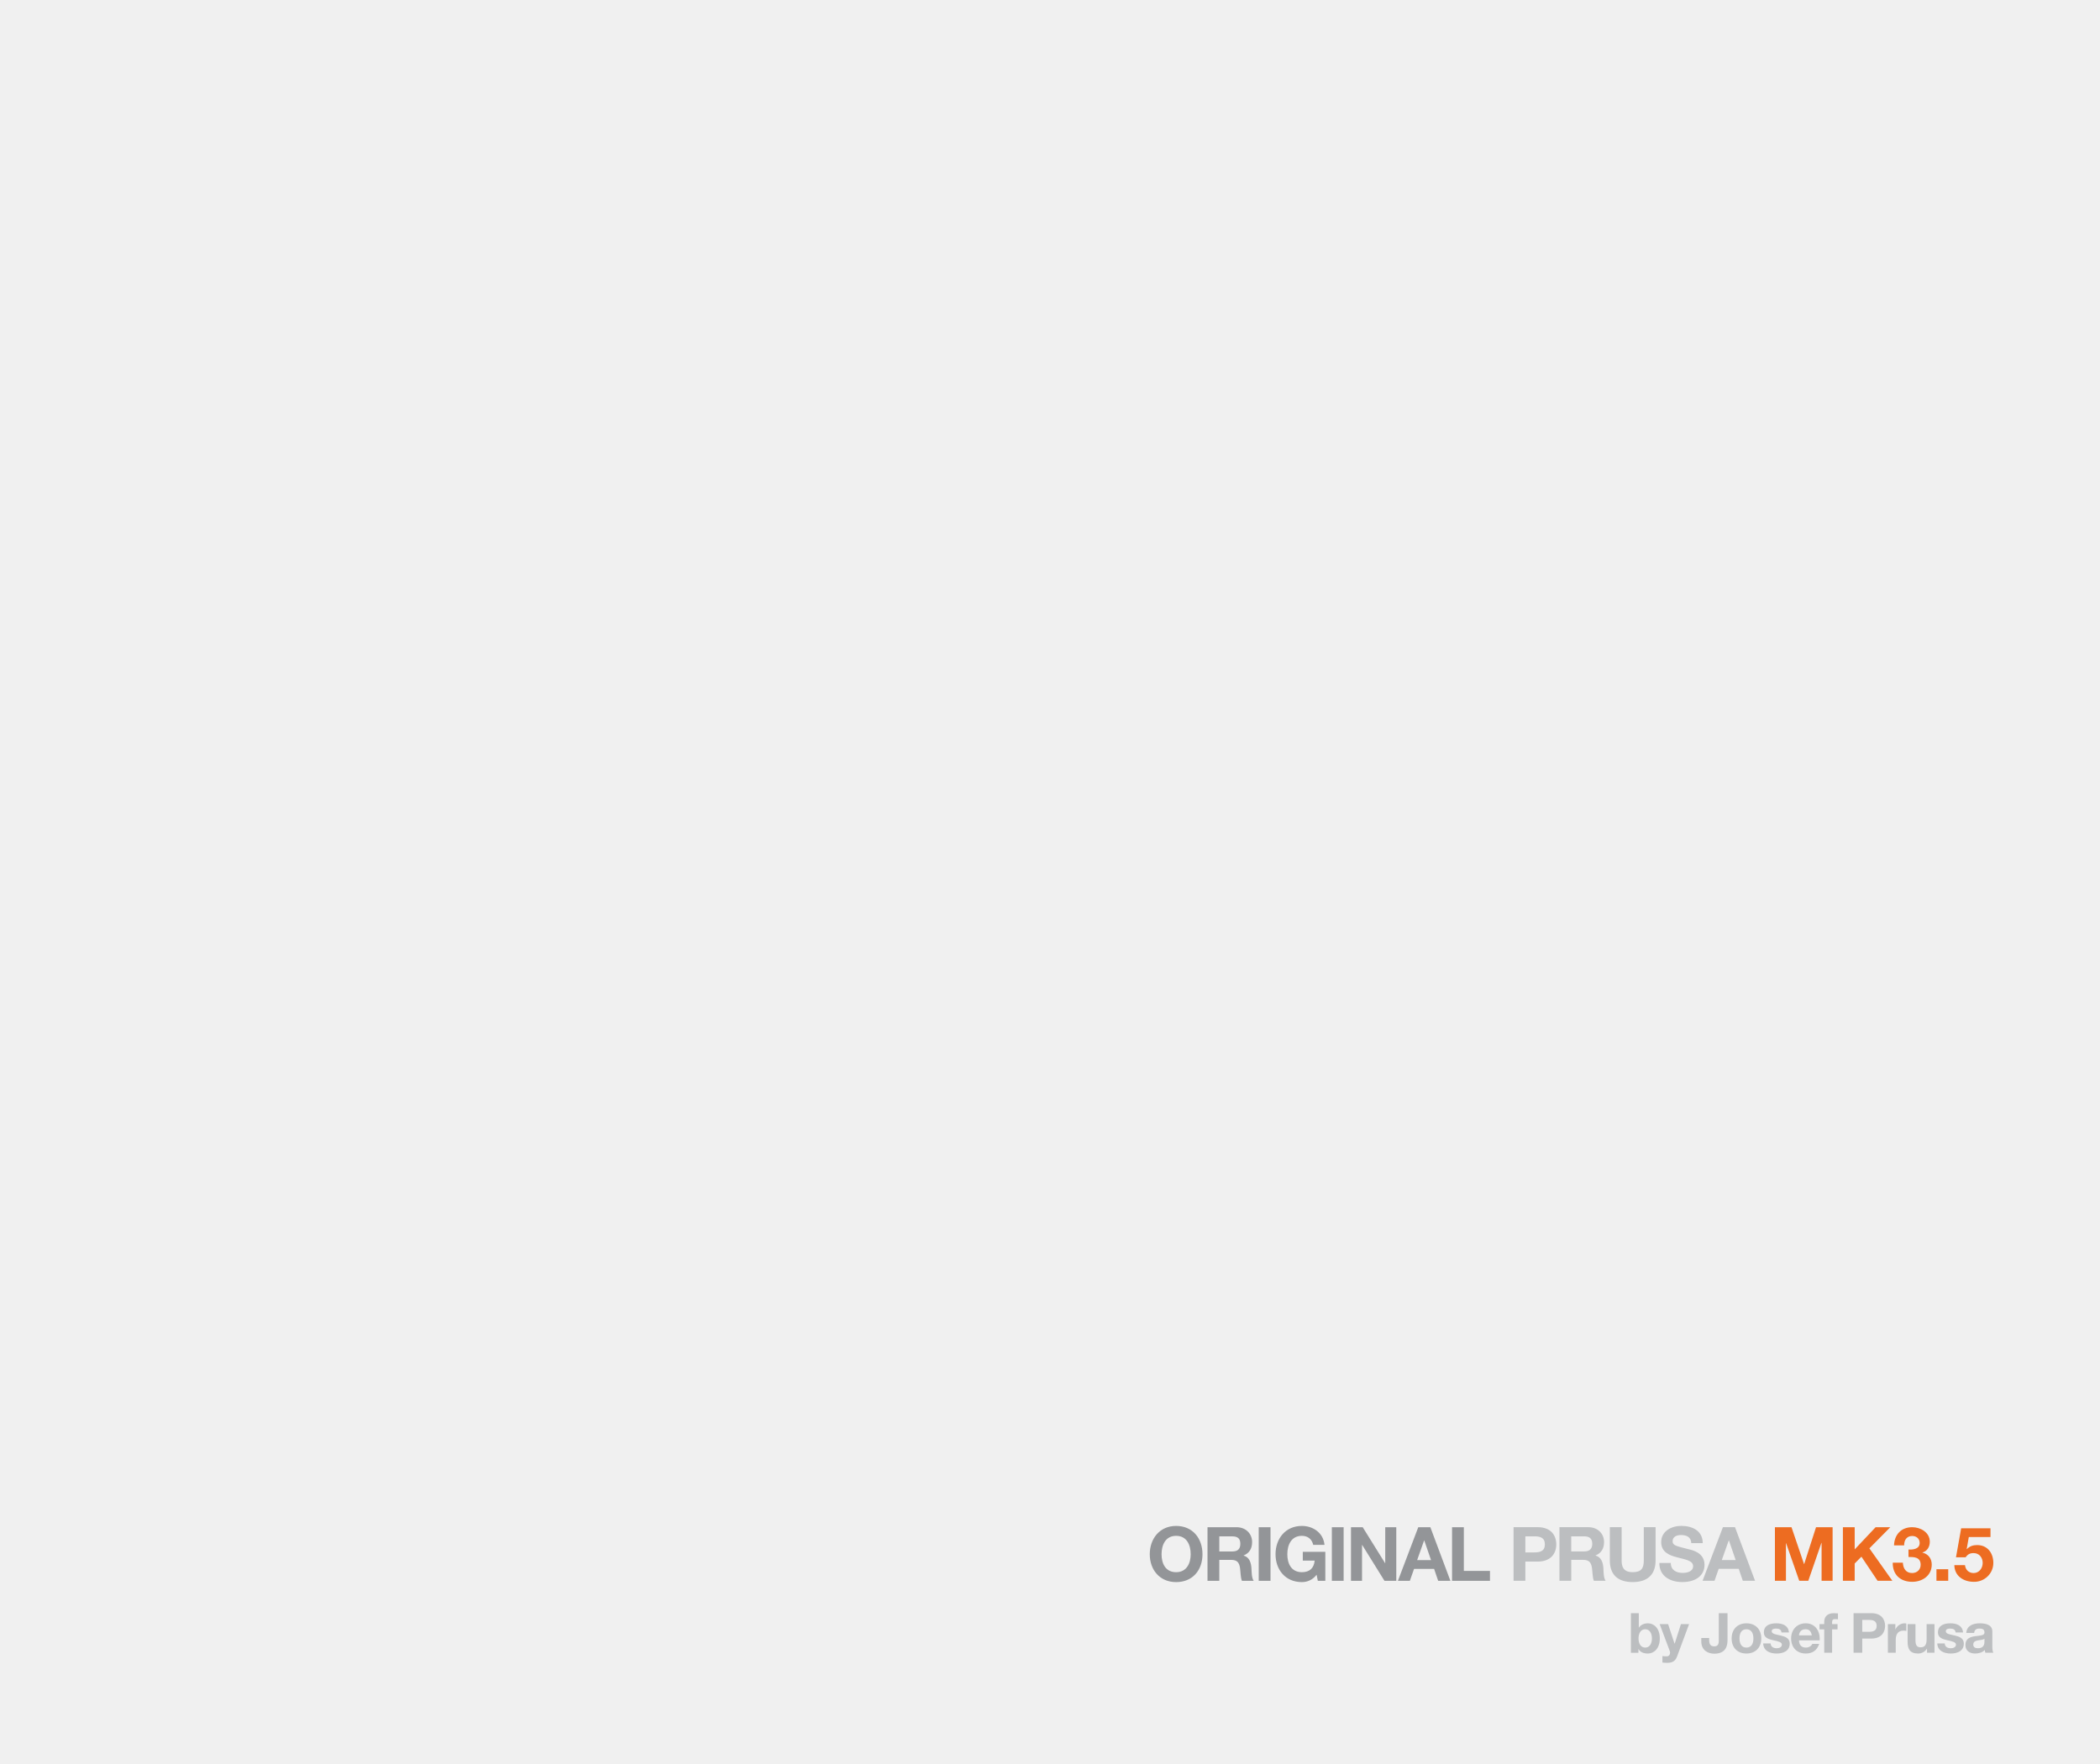
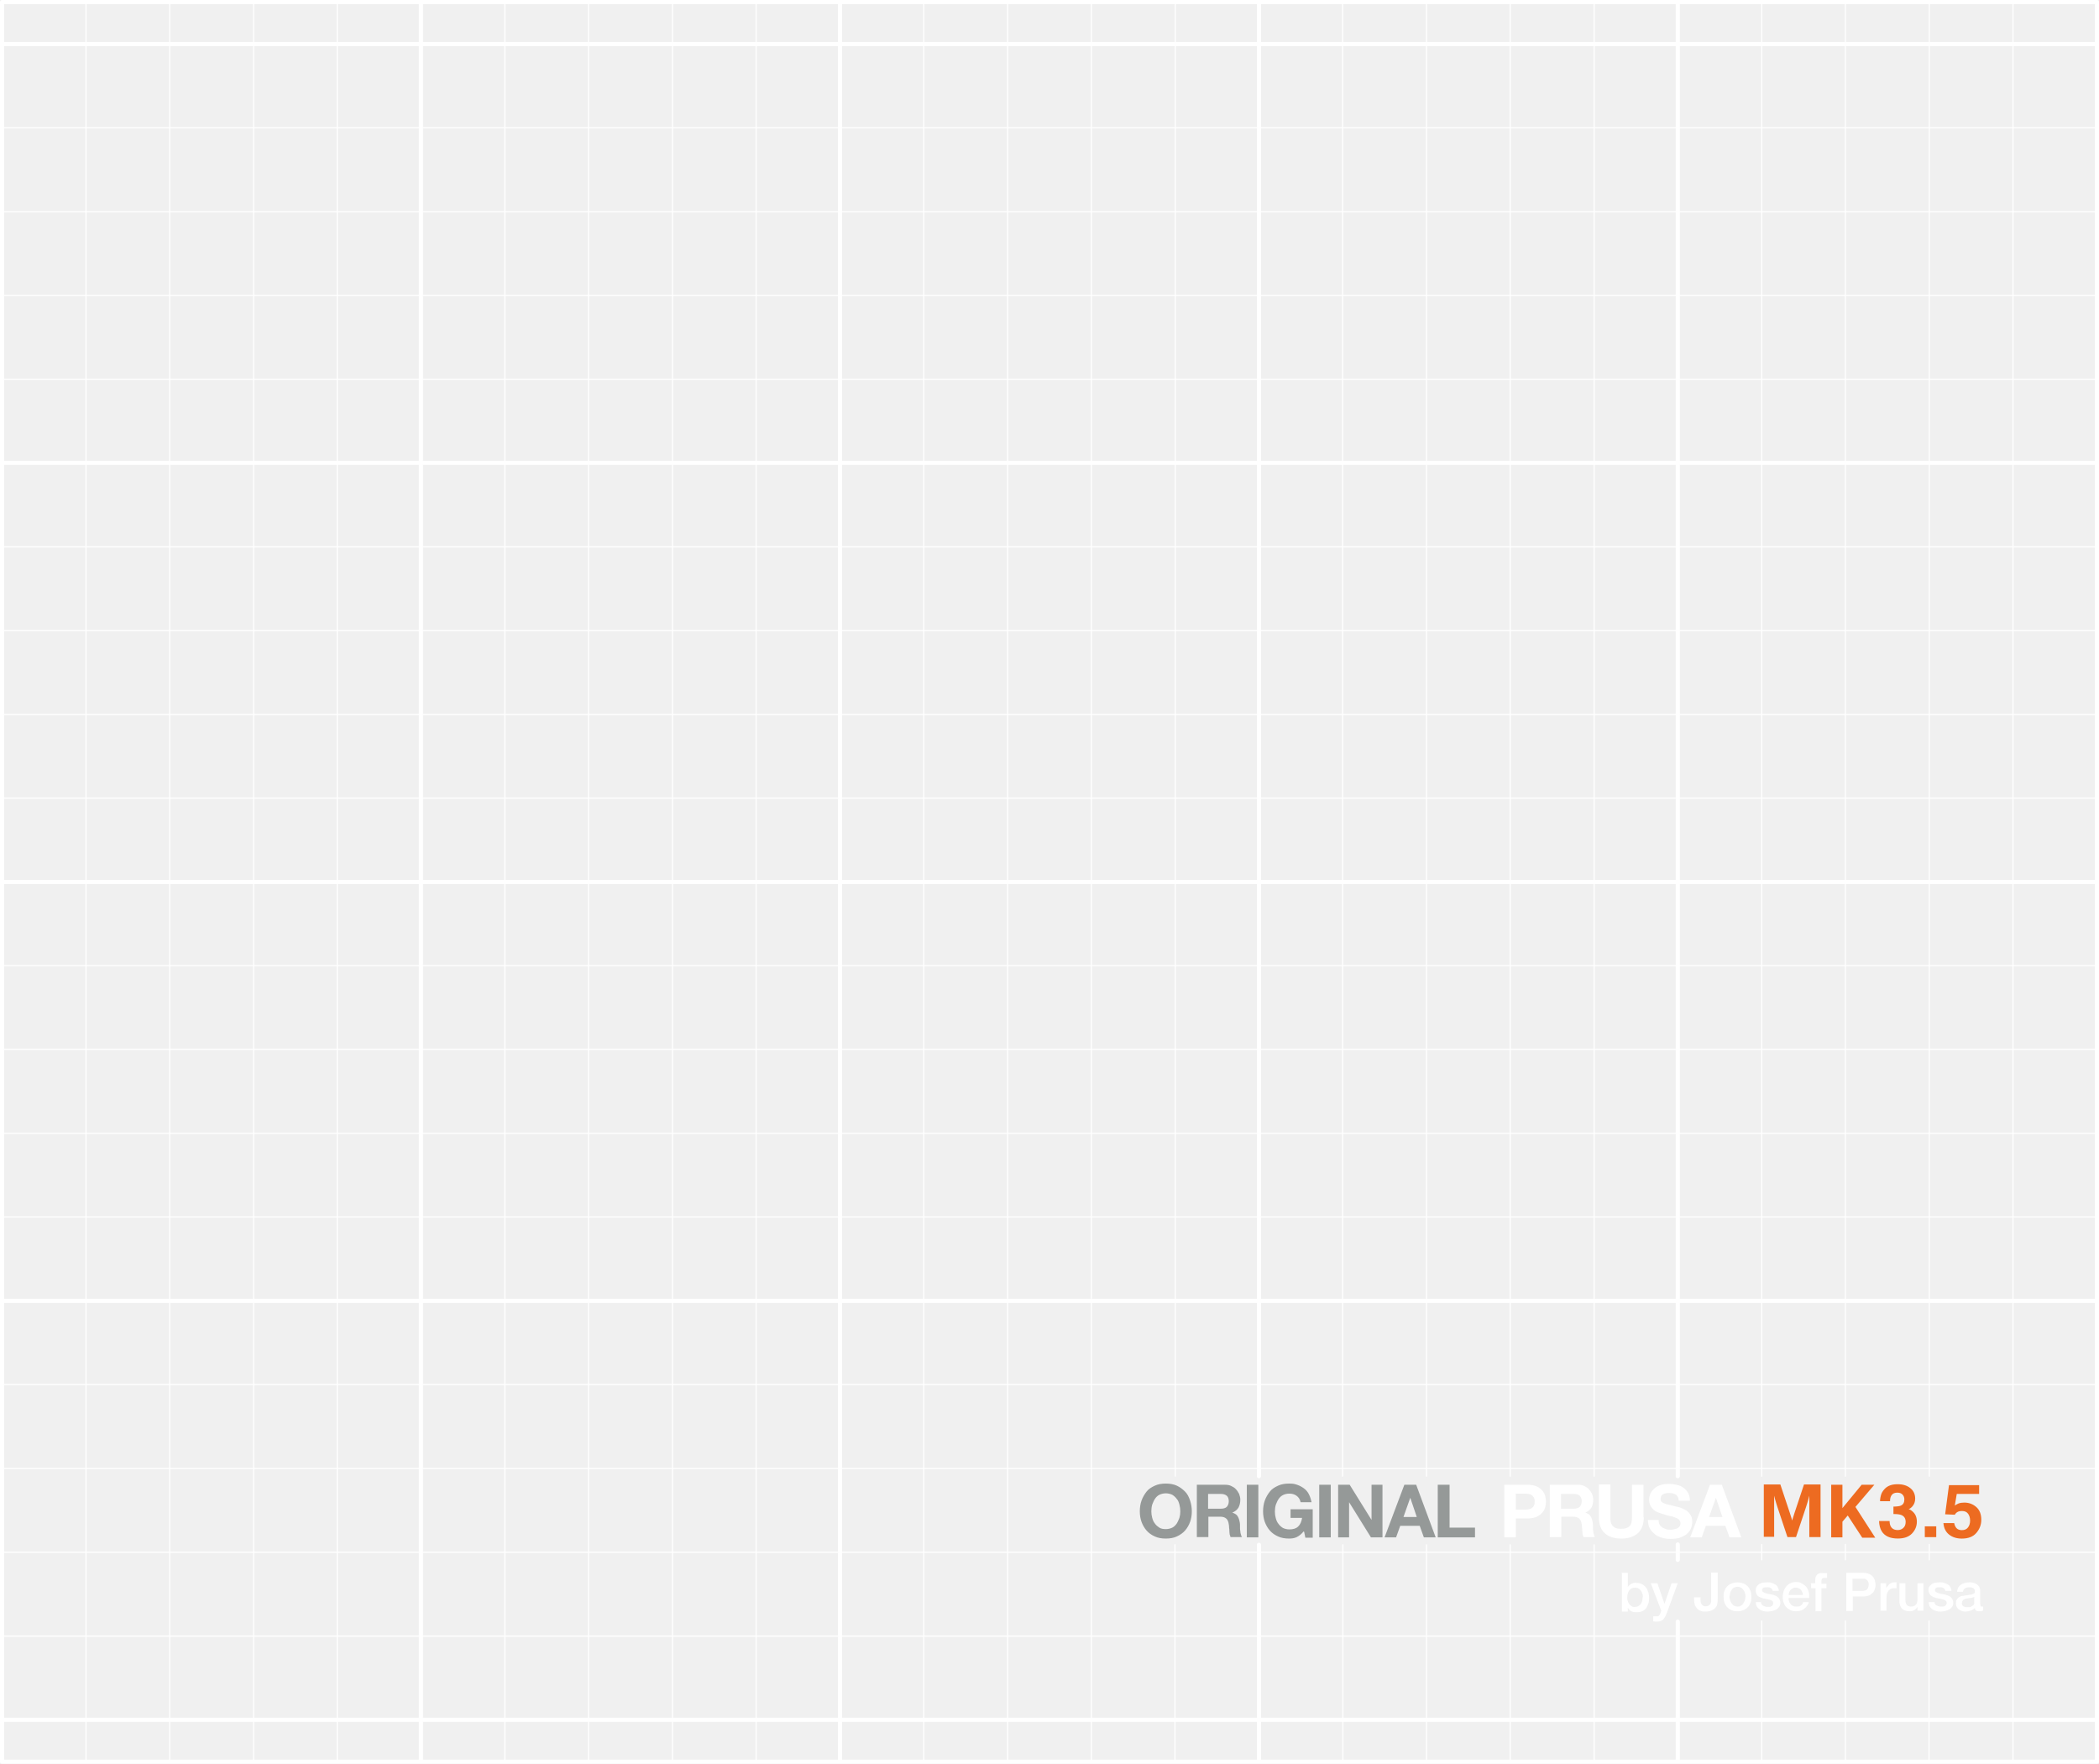
- <svg xmlns="http://www.w3.org/2000/svg" id="a" viewBox="0 0 2500 2100">
-   <path d="M1941.58,1920.44h9.37v17.16h.13c2.31-3.5,6.53-5.08,10.76-5.08,6.8,0,14.12,5.48,14.12,17.95s-7.32,18.02-14.12,18.02c-5.02,0-9.17-1.52-11.22-5.28h-.13v4.36h-8.91v-47.11ZM1958.61,1939.57c-5.54,0-7.99,5.15-7.99,10.95s2.44,10.89,7.99,10.89,7.98-5.21,7.98-10.89-2.44-10.95-7.98-10.95ZM1996.56,1971.84c-2.04,5.48-5.34,7.72-11.74,7.72-1.91,0-3.83-.13-5.74-.33v-7.72c1.78.2,3.63.4,5.48.33,2.44-.26,3.63-2.18,3.63-4.29,0-.73-.13-1.45-.4-2.11l-12.01-32h10.03l7.72,23.36h.13l7.46-23.36h9.7l-14.25,38.4ZM2056.56,1952.71c0,6.07-1.65,15.97-15.71,15.97-7.85,0-15.51-4.29-15.51-14.58v-4.09h9.37v2.11c0,4.55,1.12,7.85,6,7.85,5.48,0,5.48-4.35,5.48-7.72v-31.8h10.36v32.27ZM2079.08,1932.52c10.76,0,17.68,7.13,17.68,18.01s-6.93,17.95-17.68,17.95-17.62-7.13-17.62-17.95,6.93-18.01,17.62-18.01ZM2079.08,1961.42c6.4,0,8.31-5.41,8.31-10.89s-1.91-10.95-8.31-10.95-8.25,5.48-8.25,10.95,1.91,10.89,8.25,10.89ZM2107.93,1956.47c0,4.03,3.56,5.74,7.19,5.74,2.64,0,6.14-1.05,6.14-4.35,0-2.84-3.96-3.89-10.62-5.28-5.48-1.25-10.82-3.04-10.82-9.11,0-8.71,7.52-10.95,14.85-10.95s14.32,2.51,15.04,10.89h-8.91c-.26-3.63-3.04-4.62-6.4-4.62-2.11,0-5.21.33-5.21,3.17,0,3.36,5.34,3.83,10.62,5.08,5.48,1.25,10.82,3.23,10.82,9.57,0,8.97-7.85,11.88-15.57,11.88s-15.7-2.97-16.03-12.01h8.91ZM2141.66,1952.77c.26,6.01,3.1,8.64,8.38,8.64,3.76,0,6.8-2.31,7.39-4.42h8.25c-2.64,8.11-8.25,11.48-15.97,11.48-10.76,0-17.42-7.39-17.42-17.95s7.06-18.01,17.42-18.01c11.61,0,17.29,9.76,16.56,20.26h-24.61ZM2156.9,1946.84c-.86-4.75-2.9-7.26-7.46-7.26-6.07,0-7.59,4.62-7.79,7.26h15.24ZM2171.69,1939.71h-5.61v-6.27h5.61v-2.64c0-6.07,3.76-10.36,11.42-10.36,1.65,0,3.37.2,4.95.26v7c-1.12-.13-2.31-.2-3.43-.2-2.57,0-3.56,1.05-3.56,3.89v2.05h6.47v6.27h-6.47v27.84h-9.37v-27.84ZM2206.61,1920.44h21.25c11.81,0,16.3,7.46,16.3,15.11s-4.49,15.11-16.3,15.11h-10.89v16.89h-10.36v-47.11ZM2216.97,1942.61h8.05c4.75,0,9.11-1.06,9.11-7.06s-4.35-7.06-9.11-7.06h-8.05v14.12ZM2247.47,1933.44h8.91v6.33h.13c1.78-4.29,6.2-7.26,10.89-7.26.73,0,1.39.13,2.05.33v8.71c-.86-.2-2.24-.33-3.37-.33-6.93,0-9.24,4.88-9.24,10.95v15.37h-9.37v-34.11ZM2302.97,1967.55h-8.91v-4.75h-.2c-2.38,3.89-6.47,5.68-10.43,5.68-9.96,0-12.47-5.61-12.47-14.06v-20.98h9.37v19.27c0,5.61,1.58,8.38,6,8.38,5.08,0,7.26-2.84,7.26-9.76v-17.88h9.37v34.11ZM2315.19,1956.47c0,4.03,3.56,5.74,7.19,5.74,2.64,0,6.14-1.05,6.14-4.35,0-2.84-3.96-3.89-10.62-5.28-5.48-1.25-10.82-3.04-10.82-9.11,0-8.71,7.52-10.95,14.85-10.95s14.32,2.51,15.04,10.89h-8.91c-.26-3.63-3.04-4.62-6.4-4.62-2.11,0-5.21.33-5.21,3.17,0,3.36,5.34,3.83,10.62,5.08,5.48,1.25,10.82,3.23,10.82,9.57,0,8.97-7.85,11.88-15.57,11.88s-15.7-2.97-16.03-12.01h8.91ZM2340.81,1943.93c.53-8.71,8.38-11.42,16.04-11.42,6.8,0,14.98,1.52,14.98,9.7v17.75c0,3.1.33,6.2,1.19,7.59h-9.5c-.33-1.05-.59-2.18-.66-3.3-2.97,3.1-7.26,4.22-11.48,4.22-6.53,0-11.61-3.23-11.61-10.23.13-15.51,23.09-7.19,22.7-14.85,0-3.96-2.77-4.62-6.07-4.62-3.63,0-5.87,1.45-6.2,5.15h-9.37ZM2362.45,1950.86c-1.58,1.38-4.88,1.45-7.79,1.98-2.9.53-5.54,1.58-5.54,5.01s2.71,4.35,5.74,4.35c7.32,0,7.59-5.74,7.59-7.85v-3.5Z" style="fill:#bcbec0;" />
-   <path d="M2113.01,1818.1h19.73l14.91,43.84h.18l14.11-43.84h19.73v63.75h-13.12v-45.18h-.18l-15.63,45.18h-10.8l-15.63-44.73h-.18v44.73h-13.13v-63.75ZM2193.94,1818.1h14.02v26.43l24.91-26.43h17.5l-24.91,25.18,27.32,38.57h-17.59l-19.2-28.66-8.04,8.12v20.54h-14.02v-63.75ZM2272.02,1844.62c5.45.45,13.3-.62,13.3-7.77,0-5.36-4.2-8.3-8.84-8.3-6.43,0-9.73,4.73-9.64,11.16h-12.05c.45-12.86,8.66-21.61,21.61-21.61,10,0,20.98,6.16,20.98,17.32,0,5.98-2.95,11.07-8.75,12.77v.18c6.88,1.52,11.07,7.14,11.07,14.2,0,13.12-11.07,20.54-23.22,20.54-14.02,0-23.48-8.39-23.21-22.77h12.05c.27,6.78,3.66,12.32,10.98,12.32,5.71,0,10.18-3.84,10.18-9.82,0-9.46-8.3-9.29-14.46-9.29v-8.93ZM2305.3,1868.11h14.02v13.75h-14.02v-13.75ZM2369.62,1829.8h-25.8l-2.5,14.2.18.18c3.48-3.48,7.23-4.82,12.23-4.82,12.32,0,19.29,9.55,19.29,21.25,0,12.86-10.71,22.77-23.22,22.5-12.14,0-22.95-6.7-23.21-19.82h12.68c.62,5.63,4.64,9.38,10.27,9.38,6.61,0,10.8-5.8,10.8-12.05s-4.02-11.7-10.8-11.7c-4.55,0-7.05,1.52-9.55,5h-11.43l6.16-34.55h34.91v10.45Z" style="fill:#ed6c21;" />
-   <path d="M1400.15,1816.58c19.67,0,31.38,14.75,31.38,33.7s-11.71,33.17-31.38,33.17-31.38-14.75-31.38-33.17,11.71-33.7,31.38-33.7ZM1400.15,1871.65c12.61,0,17.34-10.73,17.34-21.37,0-11.17-4.74-21.9-17.34-21.9s-17.34,10.73-17.34,21.9,4.74,21.37,17.34,21.37ZM1437.51,1818.1h34.42c11.44,0,18.68,7.96,18.68,17.61,0,7.51-2.95,13.14-10.1,16v.18c6.88,1.88,8.85,8.4,9.3,14.93.27,4.02.09,11.62,2.68,15.11h-14.04c-1.61-4.02-1.52-10.19-2.23-15.29-.98-6.7-3.58-9.65-10.64-9.65h-14.04v24.94h-14.04v-63.83ZM1451.55,1846.98h15.38c6.35,0,9.65-2.68,9.65-9.12s-3.31-8.85-9.65-8.85h-15.38v17.97ZM1498.47,1818.1h14.04v63.83h-14.04v-63.83ZM1567.39,1874.69c-5.01,6.44-11.35,8.76-17.52,8.76-19.67,0-31.38-14.75-31.38-33.17s11.71-33.7,31.38-33.7c13.05,0,25.48,7.96,26.91,22.53h-13.41c-1.7-7.15-6.8-10.73-13.5-10.73-12.6,0-17.34,10.73-17.34,21.9s4.74,21.37,17.34,21.37c9.21,0,14.39-4.83,15.2-13.77h-14.12v-10.46h26.82v34.51h-8.94l-1.43-7.24ZM1585.53,1818.1h14.04v63.83h-14.04v-63.83ZM1608.32,1818.1h13.95l26.64,42.82h.18v-42.82h13.14v63.83h-14.04l-26.55-42.73h-.18v42.73h-13.14v-63.83ZM1688.41,1818.1h14.39l23.87,63.83h-14.57l-4.83-14.21h-23.87l-5.01,14.21h-14.21l24.23-63.83ZM1687.07,1857.26h16.54l-8.05-23.42h-.18l-8.31,23.42ZM1728.63,1818.1h14.04v52.03h31.11v11.8h-45.15v-63.83Z" style="fill:#939598;" />
-   <path d="M1899.48,1851.86v-.18c7.15-2.86,10.1-8.49,10.1-16,0-9.65-7.24-17.61-18.68-17.61h-34.42v63.83h14.04v-24.94h14.04c7.06,0,9.65,2.95,10.64,9.65.71,5.1.63,11.27,2.23,15.29h14.04c-2.59-3.49-2.41-11.08-2.68-15.11-.45-6.53-2.41-13.05-9.3-14.93ZM1885.89,1846.94h-15.38v-17.97h15.38c6.35,0,9.65,2.68,9.65,8.85s-3.31,9.12-9.65,9.12ZM1956.89,1818.07h14.04v39.69c0,17.26-10.19,25.66-27.27,25.66s-27.18-8.22-27.18-25.66v-39.69h14.04v39.69c0,6.97,1.79,13.86,13.14,13.86,10.01,0,13.23-4.29,13.23-13.86v-39.69ZM1830.64,1818.07h-28.79v63.83h14.04v-22.89h14.75c16,0,22.08-10.1,22.08-20.47s-6.08-20.47-22.08-20.47ZM1826.8,1848.1h-10.91v-19.13h10.91c6.44,0,12.34,1.43,12.34,9.56s-5.9,9.57-12.34,9.57ZM2051.09,1818.07l-24.23,63.83h14.21l5.01-14.21h23.87l4.83,14.21h14.57l-23.87-63.83h-14.39ZM2049.75,1857.22l8.31-23.42h.18l8.05,23.42h-16.54ZM2029.18,1862.94c0,11.71-9.12,20.47-26.55,20.47-14.12,0-27.44-6.97-27.18-22.71h13.59c0,8.49,6.62,11.8,14.13,11.8,4.92,0,12.43-1.43,12.43-7.96,0-6.97-9.65-7.96-18.95-10.55-9.48-2.33-19.04-6.35-19.04-18.15,0-13.14,12.34-19.31,23.87-19.31,13.32,0,25.57,5.81,25.57,20.56h-13.59c-.45-7.6-5.81-9.65-12.6-9.65-4.47,0-9.66,1.88-9.66,7.24,0,4.92,3.04,5.63,19.04,9.65,4.74,1.07,18.95,4.2,18.95,18.59Z" style="fill:#bcbec0;" />
+ <svg xmlns="http://www.w3.org/2000/svg" id="a" width="710.1" height="596.7" viewBox="0 0 710.1 596.7">
+   <path d="M567.6,522.5v5.2M709.4.7H.7M.7.7v595.3M709.4,596V.7M.7,596h708.7M142.4.7v594.9M284.2.7v594.9M1.2,581.8h708.2M1.2,440.1h708.2M1.2,298.4h708.2M1.2,156.6h708.2M1.2,14.9h708.2M425.9.7v498.7M425.9,522.6v73.1M567.6.7v498.7M567.6,548.6v46.8" style="fill:none; stroke:#fff; stroke-linecap:round; stroke-linejoin:round; stroke-width:1.4px;" />
+   <path d="M85.8.7v595.2M114.1.7v595.2M170.8.7v595.2M199.1.7v595.2M227.5.7v595.2M255.8.7v595.2M312.5.7v595.2M340.9.7v595.2M681,.7v595.2M29.1.7v595.2M57.4.7v595.2M1.5,468.4h707.9M1.5,496.8h707.9M1.5,525.1h707.9M1.5,553.5h707.9M1.5,411.7h707.9M1.5,383.4h707.9M1.5,355h707.9M1.5,326.7h707.9M1.5,270h707.9M1.5,241.7h707.9M1.5,213.3h707.9M1.5,185h707.9M1.5,128.3h707.9M1.5,99.9h707.9M1.5,71.6h707.9M1.5,43.2h707.9M369.2.7v521.9M369.2,522.6v73.1M397.6.7v498.7M397.5,522.6v73.1M454.2.7v498.7M454.3,522.6v73M482.6.7v498.7M482.6,522.6v73M510.9.7v498.7M510.9,522.6v73M539.3.7v498.7M539.3,522.6v73M596,.7v498.7M624.3.7v498.7M652.7.7v498.7M652.7,522.5v5.2M652.6,548.4v47.6M624.3,522.5v5.2M624.3,548.4v47.6M596,522.5v5.2M596,548.4v47.6" style="fill:none; stroke:#fff; stroke-linecap:round; stroke-linejoin:round; stroke-width:.4px;" />
+   <path d="M548.6,532.1h2.1v4.8h0c.1-.2.3-.4.5-.6.2-.2.4-.3.7-.5.2-.1.5-.2.8-.3.3,0,.5-.1.8,0,.7,0,1.3.1,1.9.4.5.2,1,.6,1.4,1.1s.6,1,.8,1.6.3,1.3.3,1.9,0,1.2-.2,1.8-.4,1.1-.7,1.6c-.7,1-1.8,1.5-3,1.5h-1c-.3,0-.6-.1-.9-.2-.3-.1-.5-.3-.8-.5-.2-.2-.4-.5-.6-.8h0v1.3h-2v-12.9l-.1-.2ZM555.8,540.3c0-.4,0-.8-.2-1.2-.1-.4-.3-.7-.5-1s-.5-.6-.8-.7c-.3-.2-.7-.3-1.1-.3-.8,0-1.5.3-2,.9-.5.7-.7,1.6-.7,2.4,0,.4,0,.9.2,1.3.1.4.3.7.5,1s.5.5.8.7.7.3,1.1.2c.4,0,.8,0,1.2-.3.3-.2.6-.4.8-.7s.4-.7.5-1c0-.4.1-.8.1-1.2l.1-.1ZM558.5,535.6h2.2l2.4,7h0l2.4-7h2.1l-3.6,9.8c-.2.4-.3.8-.5,1.2s-.4.7-.6,1c-.2.3-.5.5-.9.7s-.9.3-1.3.3c-.5,0-1,0-1.4-.1v-1.7h1.6c.1,0,.3-.1.4-.3.1-.1.2-.3.3-.4,0-.2.1-.4.2-.5l.2-.7-3.5-9.2v-.1ZM581.1,540.8c0,.5,0,1.1-.1,1.6,0,.5-.3,1-.6,1.4s-.8.8-1.3,1c-.7.3-1.5.4-2.2.4-.6,0-1.2,0-1.7-.3-.5-.2-.9-.5-1.2-.9s-.6-.8-.7-1.3c-.1-.5-.2-1.1-.2-1.6v-.7h2.2v.7c0,.6,0,1.2.4,1.7.3.4.9.7,1.4.6.3,0,.6,0,.9-.2.2-.1.4-.3.6-.5.1-.2.2-.5.3-.8v-9.9h2.2v8.8ZM587.8,545.1c-.7,0-1.4-.1-2-.4-.6-.2-1.1-.6-1.5-1s-.7-1-.9-1.5c-.2-.6-.3-1.3-.3-2s0-1.4.3-2c.2-.6.5-1.1.9-1.5s.9-.8,1.5-1c1.3-.5,2.7-.5,4,0,.6.2,1.1.6,1.5,1s.7,1,.9,1.5c.2.6.3,1.3.3,2s0,1.4-.3,2c-.2.6-.5,1.1-.9,1.5s-.9.8-1.5,1c-.6.3-1.3.4-2,.4ZM587.8,543.5c.4,0,.8,0,1.2-.3.3-.2.6-.4.8-.8.2-.3.4-.7.5-1.1.1-.4.2-.8.2-1.2s0-.8-.2-1.2c0-.4-.3-.7-.5-1s-.5-.6-.8-.8c-.7-.4-1.6-.4-2.4,0-.3.2-.6.4-.8.8-.2.3-.4.6-.5,1,0,.4-.1.8-.2,1.2,0,.4,0,.8.2,1.2,0,.4.3.7.5,1.1.2.3.5.6.8.8.4.2.8.3,1.2.3h0ZM595.7,541.9c0,.5.3,1,.7,1.3.4.2.9.4,1.4.4h.7c.2,0,.5,0,.7-.2.2,0,.4-.2.5-.4.3-.4.2-.9,0-1.3-.2-.2-.4-.3-.7-.4-.3-.1-.7-.2-1-.3l-1.1-.2c-.4,0-.7-.2-1.1-.3-.4-.1-.7-.3-1-.5s-.5-.5-.6-.9c-.2-.4-.3-.8-.2-1.2,0-.5.1-.9.4-1.3.2-.3.6-.6.9-.8.4-.2.8-.4,1.3-.4.4,0,.9-.1,1.3-.1.5,0,.9,0,1.4.2.4,0,.8.3,1.2.5s.7.5.9.9.4.9.4,1.3h-2.1c0-.4-.3-.8-.7-1s-.8-.3-1.2-.2h-.5c-.2,0-.4,0-.6.1-.2,0-.3.2-.4.3-.1.1-.2.3-.2.5s0,.5.3.6c.2.2.4.3.7.4.3.1.7.2,1,.3l1.1.2c.4,0,.7.2,1.1.3.4.1.7.3,1,.5s.5.5.7.8c.2.4.3.8.3,1.2,0,.5-.1,1-.4,1.4-.3.4-.6.7-1,.9s-.9.4-1.3.5c-.5.1-1,.2-1.5.2s-1.1,0-1.6-.2c-.5-.1-.9-.3-1.3-.6-.4-.3-.7-.6-.9-1s-.3-.9-.3-1.4h2l-.3-.1ZM605.1,540.8c0,.3,0,.7.2,1,0,.3.3.6.5.9.2.3.5.5.8.6.4.2.7.2,1.1.2.5,0,1.1,0,1.5-.3s.7-.7.8-1.2h1.9c0,.5-.3.9-.6,1.3-.3.4-.6.7-1,1s-.8.5-1.2.6c-.5.1-1,.2-1.5.2-.7,0-1.3-.1-1.9-.4-.5-.2-1-.6-1.4-1s-.7-1-.9-1.5c-.2-.6-.3-1.3-.3-2,0-.6.1-1.3.3-1.9.2-.6.5-1.1.9-1.6.8-1,2-1.5,3.3-1.5.7,0,1.4.1,2,.5.6.3,1.1.7,1.5,1.2s.7,1.1.8,1.7c.2.7.2,1.3.1,2h-6.9v.2ZM609.9,539.5c0-.3,0-.6-.2-.9-.1-.3-.3-.6-.5-.8s-.4-.4-.7-.5-.6-.2-.9-.2-.7,0-1,.2c-.3.1-.5.3-.8.5-.2.2-.4.5-.5.8s-.2.7-.2,1h4.8v-.1ZM612.6,535.6h1.5v-.8c0-.5,0-1,.2-1.4.1-.3.3-.6.6-.8.2-.2.5-.3.8-.4.3,0,.7-.1,1,0h1.4v1.6h-.9c-.3,0-.5,0-.7.2s-.3.5-.3.8v1h1.7v1.5h-1.7v7.8h-2v-7.8h-1.5v-1.5l-.1-.2ZM624.5,532.1h5.7c.8,0,1.5.1,2.2.4.5.2,1,.6,1.3,1s.5.8.6,1.3c.1.4.2.9.2,1.3s0,.9-.2,1.3c-.1.5-.3.9-.6,1.3-.4.4-.8.8-1.3,1-.7.3-1.5.4-2.2.4h-3.4v4.9h-2.2v-12.9h-.1ZM626.7,538.2h3.3c.3,0,.5,0,.8-.1.3,0,.5-.2.7-.3.2-.2.4-.4.5-.7s.2-.7.2-1,0-.7-.2-1c-.2-.5-.7-.9-1.2-1h-4.1v4.2-.1ZM636.2,535.6h1.9v1.8h0c0-.3.2-.5.4-.7s.4-.5.6-.7c.2-.2.5-.4.8-.5s.6-.2.9-.2h.8v2h-.9c-.7,0-1.3.3-1.8.8-.2.3-.4.6-.5,1s-.2.9-.2,1.4v4.4h-2v-9.3ZM650.7,544.9h-2v-1.3h0c-.3.5-.7.9-1.1,1.1-.5.3-1,.4-1.5.4-1,0-1.9-.2-2.7-.9-.6-.8-.9-1.8-.8-2.7v-5.9h2v5.7c0,.6.1,1.2.5,1.7.3.3.8.5,1.3.5.4,0,.7,0,1.1-.2.3-.1.5-.3.7-.5s.3-.5.4-.8c0-.3.1-.7.1-1v-5.4h2v9.3h0ZM654.4,541.9c0,.5.3,1,.7,1.2s.9.4,1.4.4h.7c.2,0,.5,0,.7-.2.2,0,.4-.2.5-.4s.2-.4.2-.6-.1-.5-.3-.7-.4-.3-.7-.4c-.3-.1-.7-.2-1-.3l-1.1-.2c-.4,0-.7-.2-1.1-.3-.4-.1-.7-.3-1-.5s-.5-.5-.7-.8c-.2-.4-.3-.8-.3-1.2,0-.5.1-.9.4-1.3.2-.3.6-.6.9-.8.4-.2.8-.4,1.3-.4.4,0,.9-.1,1.3-.1.5,0,.9,0,1.4.2.4.1.8.3,1.2.5s.7.5.9.9.4.9.4,1.3h-2.1c0-.4-.3-.8-.7-1s-.8-.3-1.2-.2h-.5c-.2,0-.4,0-.5.1-.2,0-.3.2-.4.3-.1.1-.2.3-.2.5s0,.5.3.6c.2.2.4.3.7.4.3.1.7.2,1,.3l1.1.2c.4,0,.7.2,1.1.3.4.1.7.3,1,.5s.5.5.7.8c.2.4.3.8.3,1.2,0,.5-.1,1-.4,1.4-.3.4-.6.7-1,.9s-.9.4-1.3.5c-.5.1-1,.2-1.5.2-.6,0-1.1,0-1.6-.2-.5-.1-.9-.3-1.3-.6-.4-.3-.7-.6-.9-1s-.3-.9-.3-1.4h2.1l-.2-.1ZM670,542.8v.5c0,.1.2.2.4.2h.5v1.4h-.3l-.3.2h-.7c-.3,0-.7,0-1-.2s-.5-.5-.5-.9c-.4.4-.9.7-1.5.9s-1.1.3-1.7.3c-.4,0-.8,0-1.2-.2-.4-.1-.7-.3-1-.5s-.5-.5-.7-.8c-.2-.4-.3-.8-.3-1.2,0-.5,0-1,.3-1.4.2-.3.5-.6.8-.8.4-.2.7-.4,1.2-.4.4,0,.9-.2,1.3-.2.3,0,.7-.1,1.1-.2.3,0,.6,0,.9-.2.2,0,.4-.2.6-.3.2-.2.2-.4.2-.7,0-.2,0-.5-.2-.7-.1-.2-.3-.3-.5-.4-.2,0-.4-.2-.6-.2h-.7c-.5,0-1,.1-1.4.4-.4.3-.6.7-.6,1.1h-2c0-.5.2-1,.4-1.5.3-.4.6-.7,1-1,.4-.2.9-.4,1.3-.5.5-.1,1-.2,1.5-.2s.9,0,1.3.2c.4,0,.8.2,1.2.5.3.2.6.5.8.8.2.4.3.8.3,1.2v4.8h.1ZM667.9,540.2c-.3.2-.7.3-1.2.4-.5,0-.9.1-1.4.2-.2,0-.4,0-.6.2-.2,0-.4.1-.5.3-.2.1-.3.3-.4.5,0,.2-.1.4-.1.7,0,.2,0,.4.2.6.1.2.3.3.5.4.2,0,.4.2.6.2h1.3c.3,0,.5-.2.8-.3.2-.1.4-.3.6-.5.2-.2.2-.5.2-.8v-1.9Z" style="fill:#fff;" />
+   <path d="M596.7,502.2h5.6l3.2,9.6c.5,1.5.8,2.6.8,2.6h0s.3-1.1.8-2.6l3.2-9.6h5.6v17.8h-3.8v-14h0s-.4,1.7-1.1,3.8l-3.4,10.2h-2.9l-3.4-10.2c-.7-2.1-1.1-3.8-1.1-3.8h0v13.9h-3.5v-17.8.1ZM623.3,520.1h-3.8v-17.8h3.8v7.9l6.5-7.9h4.3l-6.4,7.5,6.7,10.4h-4.4l-4.9-7.5-1.8,2.1v5.4-.1ZM639.26,514.56c0,.71.12,1.3.36,1.77.44.86,1.25,1.29,2.41,1.29.71,0,1.34-.23,1.86-.7.54-.48.8-1.16.8-2.04,0-1.17-.49-1.96-1.48-2.35-.56-.22-1.45-.33-2.65-.33v-2.51c1.18-.02,2.01-.13,2.48-.33.81-.34,1.21-1.04,1.21-2.09,0-.68-.21-1.23-.63-1.66-.41-.43-.99-.64-1.74-.64-.86,0-1.49.26-1.9.79-.4.53-.59,1.23-.57,2.1h-3.39c.03-.89.19-1.73.47-2.52.3-.7.77-1.34,1.4-1.93.48-.42,1.04-.74,1.7-.96.66-.22,1.46-.33,2.41-.33,1.77,0,3.19.44,4.28,1.33,1.09.88,1.63,2.06,1.63,3.54,0,1.05-.32,1.94-.97,2.66-.41.45-.83.76-1.28.92.33,0,.81.27,1.43.82.93.83,1.39,1.96,1.39,3.4,0,1.51-.54,2.84-1.63,3.99-1.08,1.14-2.68,1.71-4.81,1.71-2.62,0-4.44-.82-5.46-2.47-.54-.88-.83-2.03-.89-3.45h3.57ZM651.17,516.36h3.87v3.67h-3.87v-3.67ZM661.11,515.26c.14.76.42,1.35.83,1.77.41.41,1,.62,1.79.62.9,0,1.59-.3,2.05-.91.48-.62.71-1.39.71-2.31s-.22-1.68-.66-2.3c-.44-.63-1.13-.95-2.07-.95-.44,0-.83.05-1.15.16-.57.2-1,.56-1.29,1.1l-3.27-.15,1.3-9.86h10.2v2.98h-7.57l-.66,3.9c.56-.35,1-.59,1.31-.7.53-.19,1.17-.28,1.93-.28,1.53,0,2.87.5,4.01,1.49,1.14.99,1.71,2.44,1.71,4.33,0,1.65-.55,3.12-1.65,4.42-1.1,1.3-2.74,1.94-4.93,1.94-1.76,0-3.21-.46-4.34-1.37-1.13-.91-1.76-2.2-1.89-3.88h3.62Z" style="fill:#ed6b21;" />
+   <path d="M385.6,511.3c0-1.3.2-2.6.6-3.7s1-2.1,1.7-3,1.7-1.5,2.8-2c1.1-.5,2.3-.7,3.7-.7s2.6.2,3.7.7,2,1.2,2.8,2,1.3,1.8,1.7,3,.6,2.4.6,3.7-.2,2.5-.6,3.6-1,2.1-1.7,2.9c-.7.8-1.7,1.5-2.8,2-1.1.5-2.3.7-3.7.7s-2.6-.2-3.7-.7-2-1.1-2.8-2c-.7-.8-1.3-1.8-1.7-2.9-.4-1.1-.6-2.3-.6-3.6h0ZM389.5,511.3c0,.7.1,1.5.3,2.2.2.7.4,1.3.9,1.9.4.6.9,1,1.5,1.4s1.4.5,2.2.5,1.6-.2,2.2-.5,1.1-.8,1.5-1.4c.4-.6.6-1.2.9-1.9.2-.7.3-1.4.3-2.2s-.1-1.5-.3-2.3c-.2-.7-.4-1.4-.9-1.9-.4-.6-.9-1-1.5-1.4-.6-.3-1.4-.5-2.2-.5s-1.6.2-2.2.5-1.1.8-1.5,1.4-.6,1.2-.9,1.9c-.2.7-.3,1.5-.3,2.3ZM404.8,502.3h9.6c.8,0,1.5.1,2.1.4s1.2.6,1.6,1.1c.4.4.8,1,1.1,1.6.2.6.4,1.2.4,1.9,0,1.1-.2,1.9-.6,2.7-.4.7-1.2,1.4-2.1,1.7h0c.5.2.9.4,1.2.6s.6.6.8,1c.2.4.3.8.4,1.2s.2.9.2,1.3v1c0,.4,0,.8.1,1.2,0,.4.1.8.2,1.1.1.4.2.7.4.9h-3.9c-.1-.3-.2-.6-.3-.9,0-.3-.1-.7-.1-1.1s0-.7-.1-1.2c0-.4,0-.7-.1-1.1-.1-.9-.4-1.6-.9-2s-1.1-.6-2.1-.6h-3.9v6.9h-3.9v-17.7h-.1ZM408.7,510.4h4.3c.9,0,1.6-.2,2-.6s.7-1.1.7-1.9-.2-1.5-.7-1.9-1.1-.6-2-.6h-4.3v5ZM421.8,502.3h3.9v17.8h-3.9v-17.8ZM441,518.1c-.7.9-1.5,1.5-2.3,1.9s-1.7.5-2.6.5c-1.4,0-2.6-.2-3.7-.7s-2-1.1-2.8-2c-.7-.8-1.3-1.8-1.7-2.9-.4-1.1-.6-2.3-.6-3.6s.2-2.6.6-3.7,1-2.1,1.7-3,1.7-1.5,2.8-2c1.1-.5,2.3-.7,3.7-.7s1.8.1,2.7.4c.9.3,1.6.7,2.3,1.2s1.3,1.2,1.7,2,.7,1.7.9,2.7h-3.7c-.2-1-.7-1.7-1.4-2.2s-1.5-.7-2.4-.7-1.6.2-2.2.5-1.1.8-1.5,1.4-.6,1.2-.9,1.9c-.2.7-.3,1.5-.3,2.3s.1,1.5.3,2.2c.2.7.4,1.3.9,1.9.4.6.9,1,1.5,1.4.6.3,1.4.5,2.2.5,1.3,0,2.3-.3,3-1s1.1-1.6,1.3-2.9h-3.9v-2.9h7.5v9.6h-2.5l-.4-2-.2-.1ZM446.3,502.3h3.9v17.8h-3.9v-17.8ZM452.7,502.3h3.9l7.4,11.9h0v-11.9h3.7v17.8h-3.9l-7.4-11.9h0v11.9h-3.7v-17.8h0ZM475.1,502.3h4l6.6,17.8h-4l-1.4-3.9h-6.6l-1.4,3.9h-3.9l6.7-17.8h0ZM474.7,513.2h4.6l-2.2-6.5h0l-2.3,6.5h-.1ZM486.5,502.3h3.9v14.5h8.6v3.3h-12.6v-17.8h.1Z" style="fill:#959998;" />
+   <path d="M508.9,502.3h8c1.1,0,2.1.2,2.8.5s1.4.7,1.9,1.3c.5.5.9,1.2,1.1,1.8.2.7.3,1.4.3,2.1s-.1,1.4-.3,2.1-.6,1.3-1.1,1.8-1.1,1-1.9,1.3-1.7.5-2.8.5h-4.1v6.4h-3.9v-17.8h0ZM512.8,510.7h3c.4,0,.9,0,1.3-.1.4,0,.8-.2,1.1-.4.3-.2.6-.5.7-.8.2-.3.3-.8.3-1.4s-.1-1-.3-1.4c-.2-.3-.4-.6-.7-.8-.3-.2-.7-.3-1.1-.4s-.9-.1-1.3-.1h-3v5.4ZM524.2,502.3h9.6c.8,0,1.5.1,2.1.4s1.2.6,1.6,1.1c.4.4.8,1,1.1,1.6.2.6.4,1.2.4,1.9,0,1.1-.2,1.9-.6,2.7-.4.7-1.2,1.4-2.1,1.7h0c.5.2.9.4,1.2.6s.6.6.8,1,.3.8.4,1.2.2.9.2,1.3v1c0,.4,0,.8.1,1.2,0,.4.1.8.2,1.1.1.4.2.7.4.9h-3.9c-.1-.3-.2-.6-.3-.9,0-.3-.1-.7-.1-1.1s0-.7-.1-1.2c0-.4,0-.7-.1-1.1-.1-.9-.4-1.6-.9-2s-1.1-.6-2.1-.6h-3.9v6.9h-3.9v-17.7h-.1ZM528.1,510.4h4.3c.9,0,1.5-.2,2-.6.4-.4.7-1.1.7-1.9s-.2-1.5-.7-1.9-1.1-.6-2-.6h-4.3v5ZM556.1,513.3c0,2.4-.7,4.2-2,5.4-1.4,1.2-3.2,1.8-5.6,1.8s-4.3-.6-5.6-1.8-2-3-2-5.4v-11.1h3.9v11.1c0,.5,0,1,.1,1.4,0,.5.3.9.5,1.3.3.4.6.6,1.1.9.5.2,1.1.3,1.9.3,1.4,0,2.3-.3,2.9-.9s.8-1.6.8-2.9v-11.1h3.9v11h.1ZM561.1,514.2c0,.6.1,1.1.3,1.5s.5.7.9,1,.8.4,1.3.6,1,.2,1.5.2.7,0,1.1-.1.8-.2,1.1-.3.6-.4.9-.7c.2-.3.3-.6.3-1.1s-.2-.9-.5-1.2-.7-.5-1.2-.7-1.1-.4-1.7-.5-1.3-.3-1.9-.5c-.7-.2-1.3-.4-1.9-.6-.6-.2-1.2-.5-1.7-.9s-.9-.9-1.2-1.4c-.3-.6-.5-1.3-.5-2.1s.2-1.7.6-2.4.9-1.2,1.5-1.7,1.4-.8,2.1-1,1.6-.3,2.4-.3,1.8.1,2.7.3,1.6.5,2.3,1,1.2,1.1,1.6,1.8.6,1.6.6,2.6h-3.8c0-.5-.1-1-.3-1.3s-.4-.6-.7-.8-.7-.3-1.1-.4-.9-.1-1.3-.1-.6,0-1,.1c-.3,0-.6.2-.9.3-.3.2-.5.4-.6.6s-.2.6-.2.9,0,.6.2.9c.1.2.4.4.8.6s.9.4,1.6.5c.7.2,1.6.4,2.7.7.2,0,.5.1.9.2.3.1.7.2,1.1.4l1.2.6c.4.2.7.5,1.1.9.3.4.6.8.8,1.3s.3,1.1.3,1.8-.2,1.6-.5,2.3-.8,1.3-1.4,1.8-1.4.9-2.3,1.2c-.9.3-2,.4-3.2.4s-1.9-.1-2.9-.4-1.7-.6-2.4-1.2-1.3-1.2-1.7-2-.6-1.7-.6-2.8h3.8-.2ZM578.5,502.3h4l6.6,17.8h-4l-1.4-3.9h-6.6l-1.4,3.9h-3.9l6.7-17.8h0ZM578.1,513.2h4.6l-2.2-6.5h0l-2.3,6.5h-.1Z" style="fill:#fff;" />
</svg>
